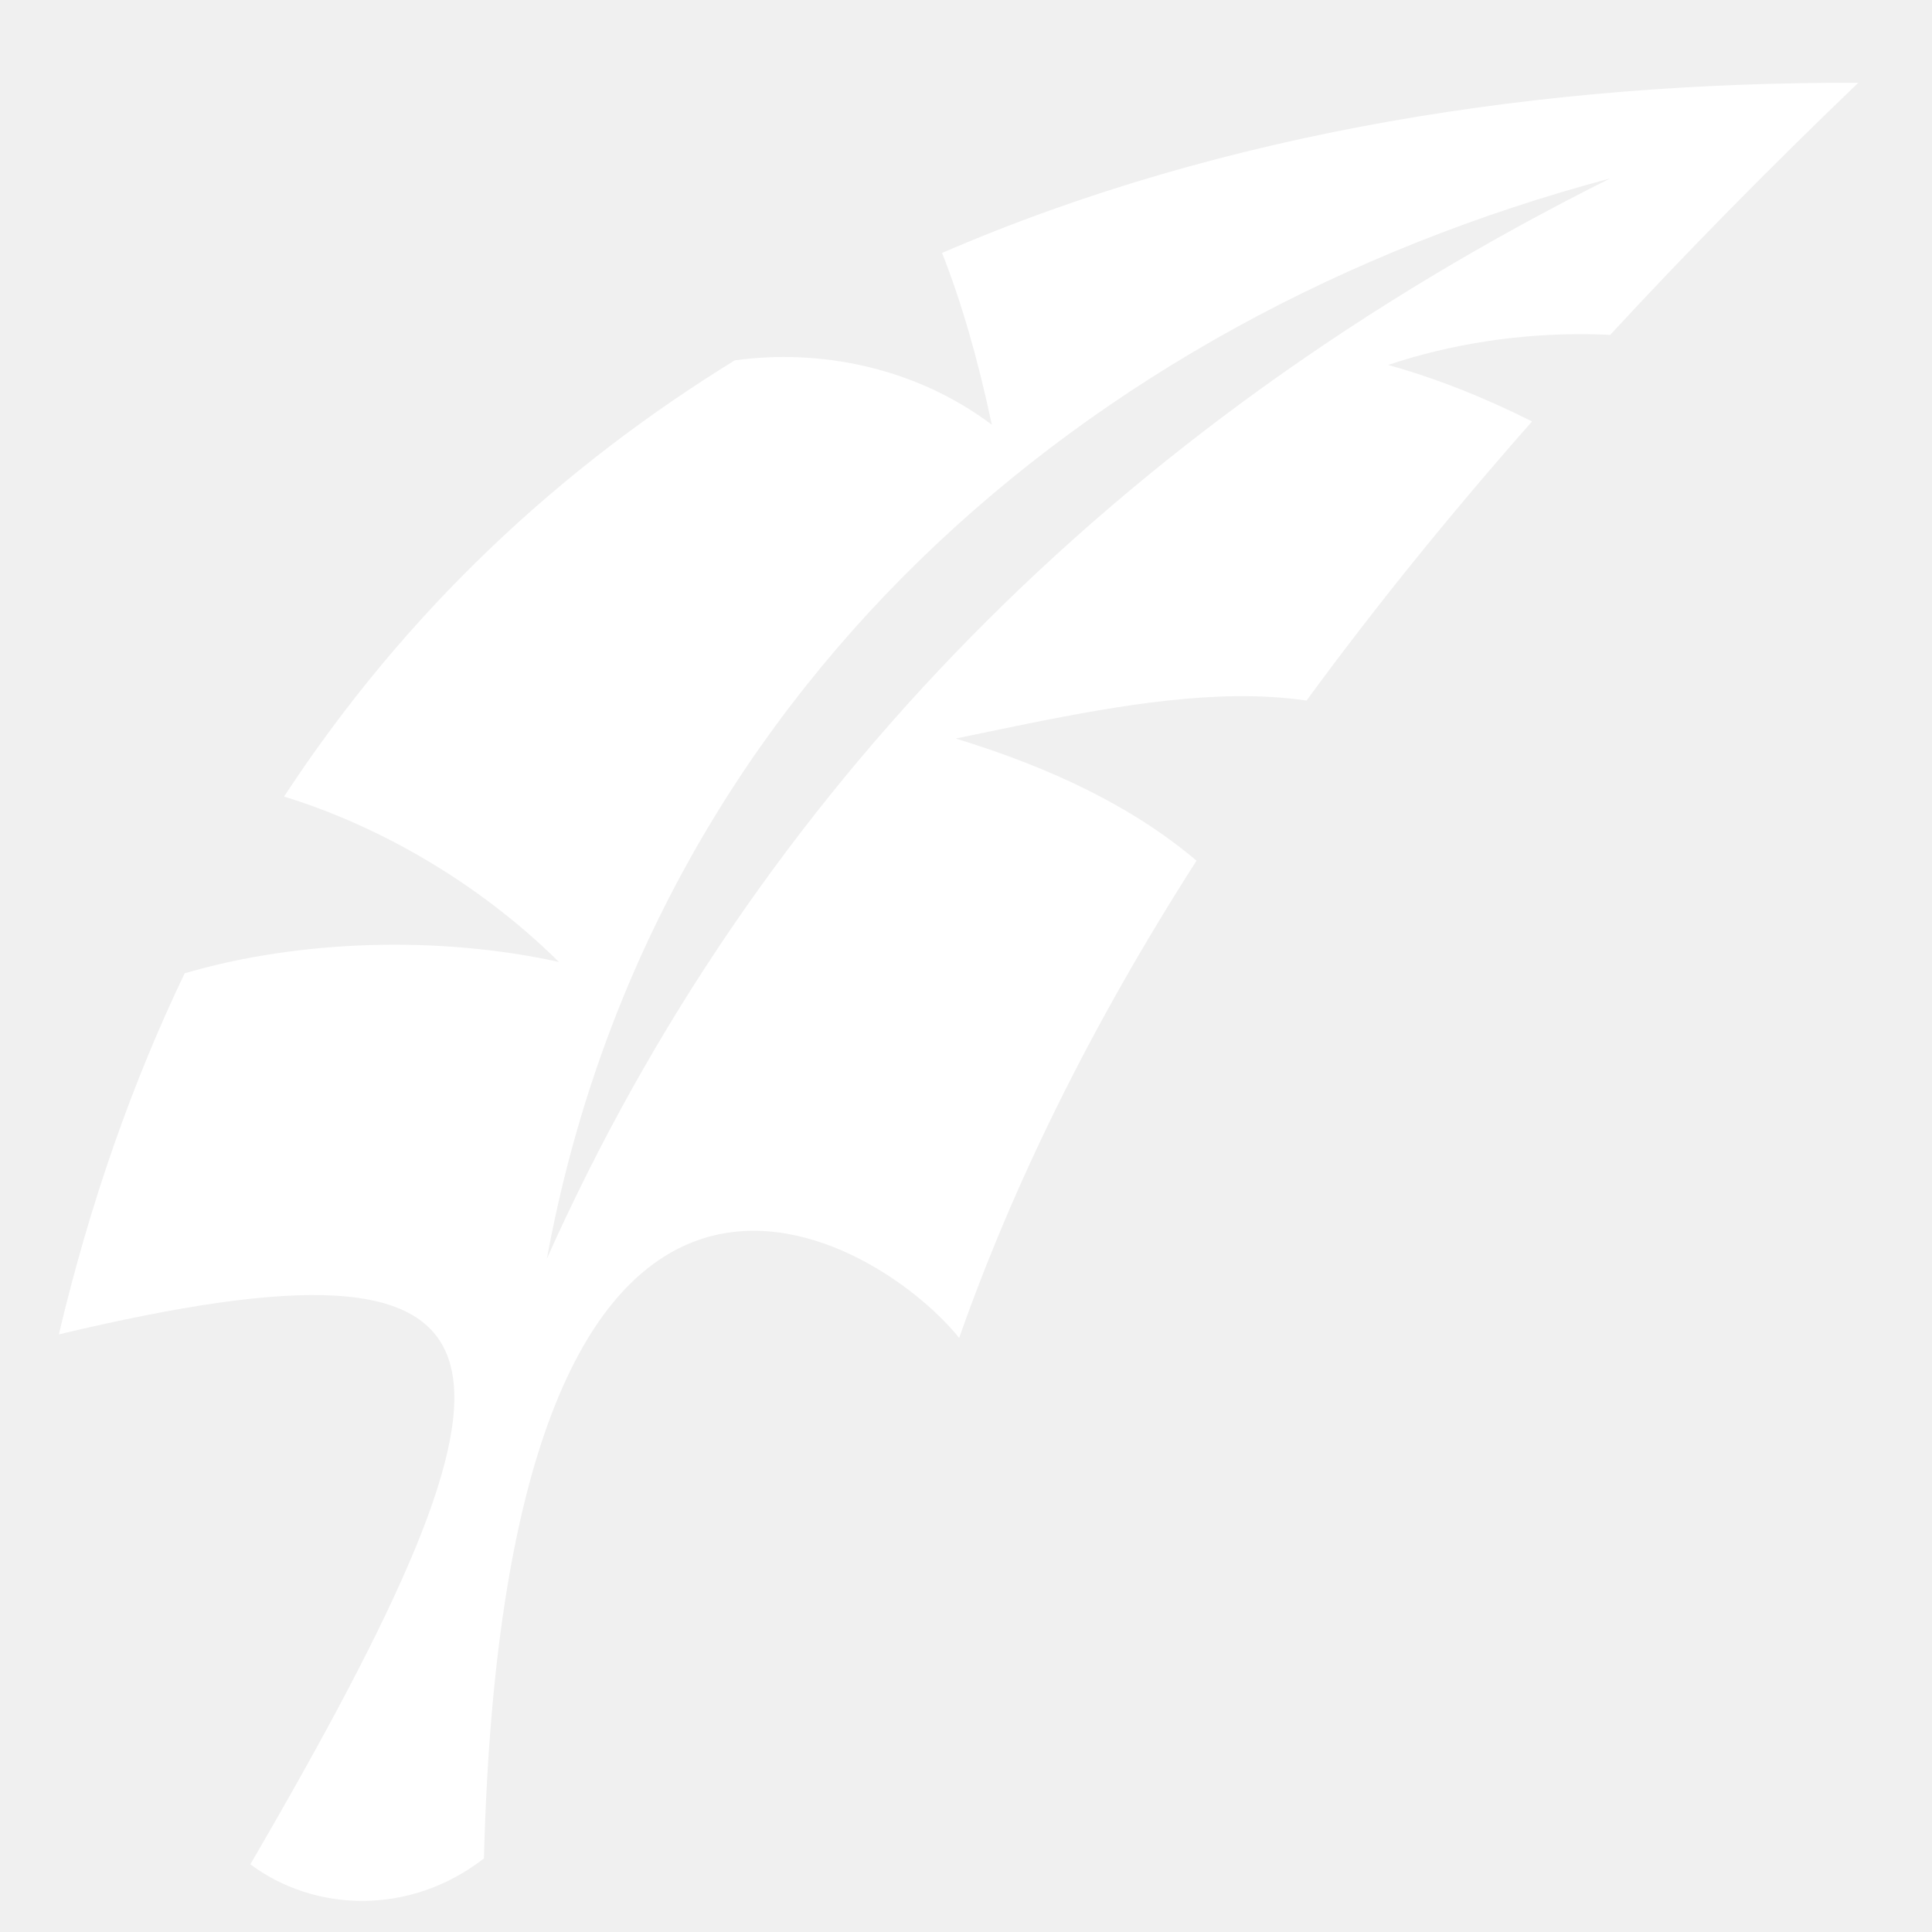
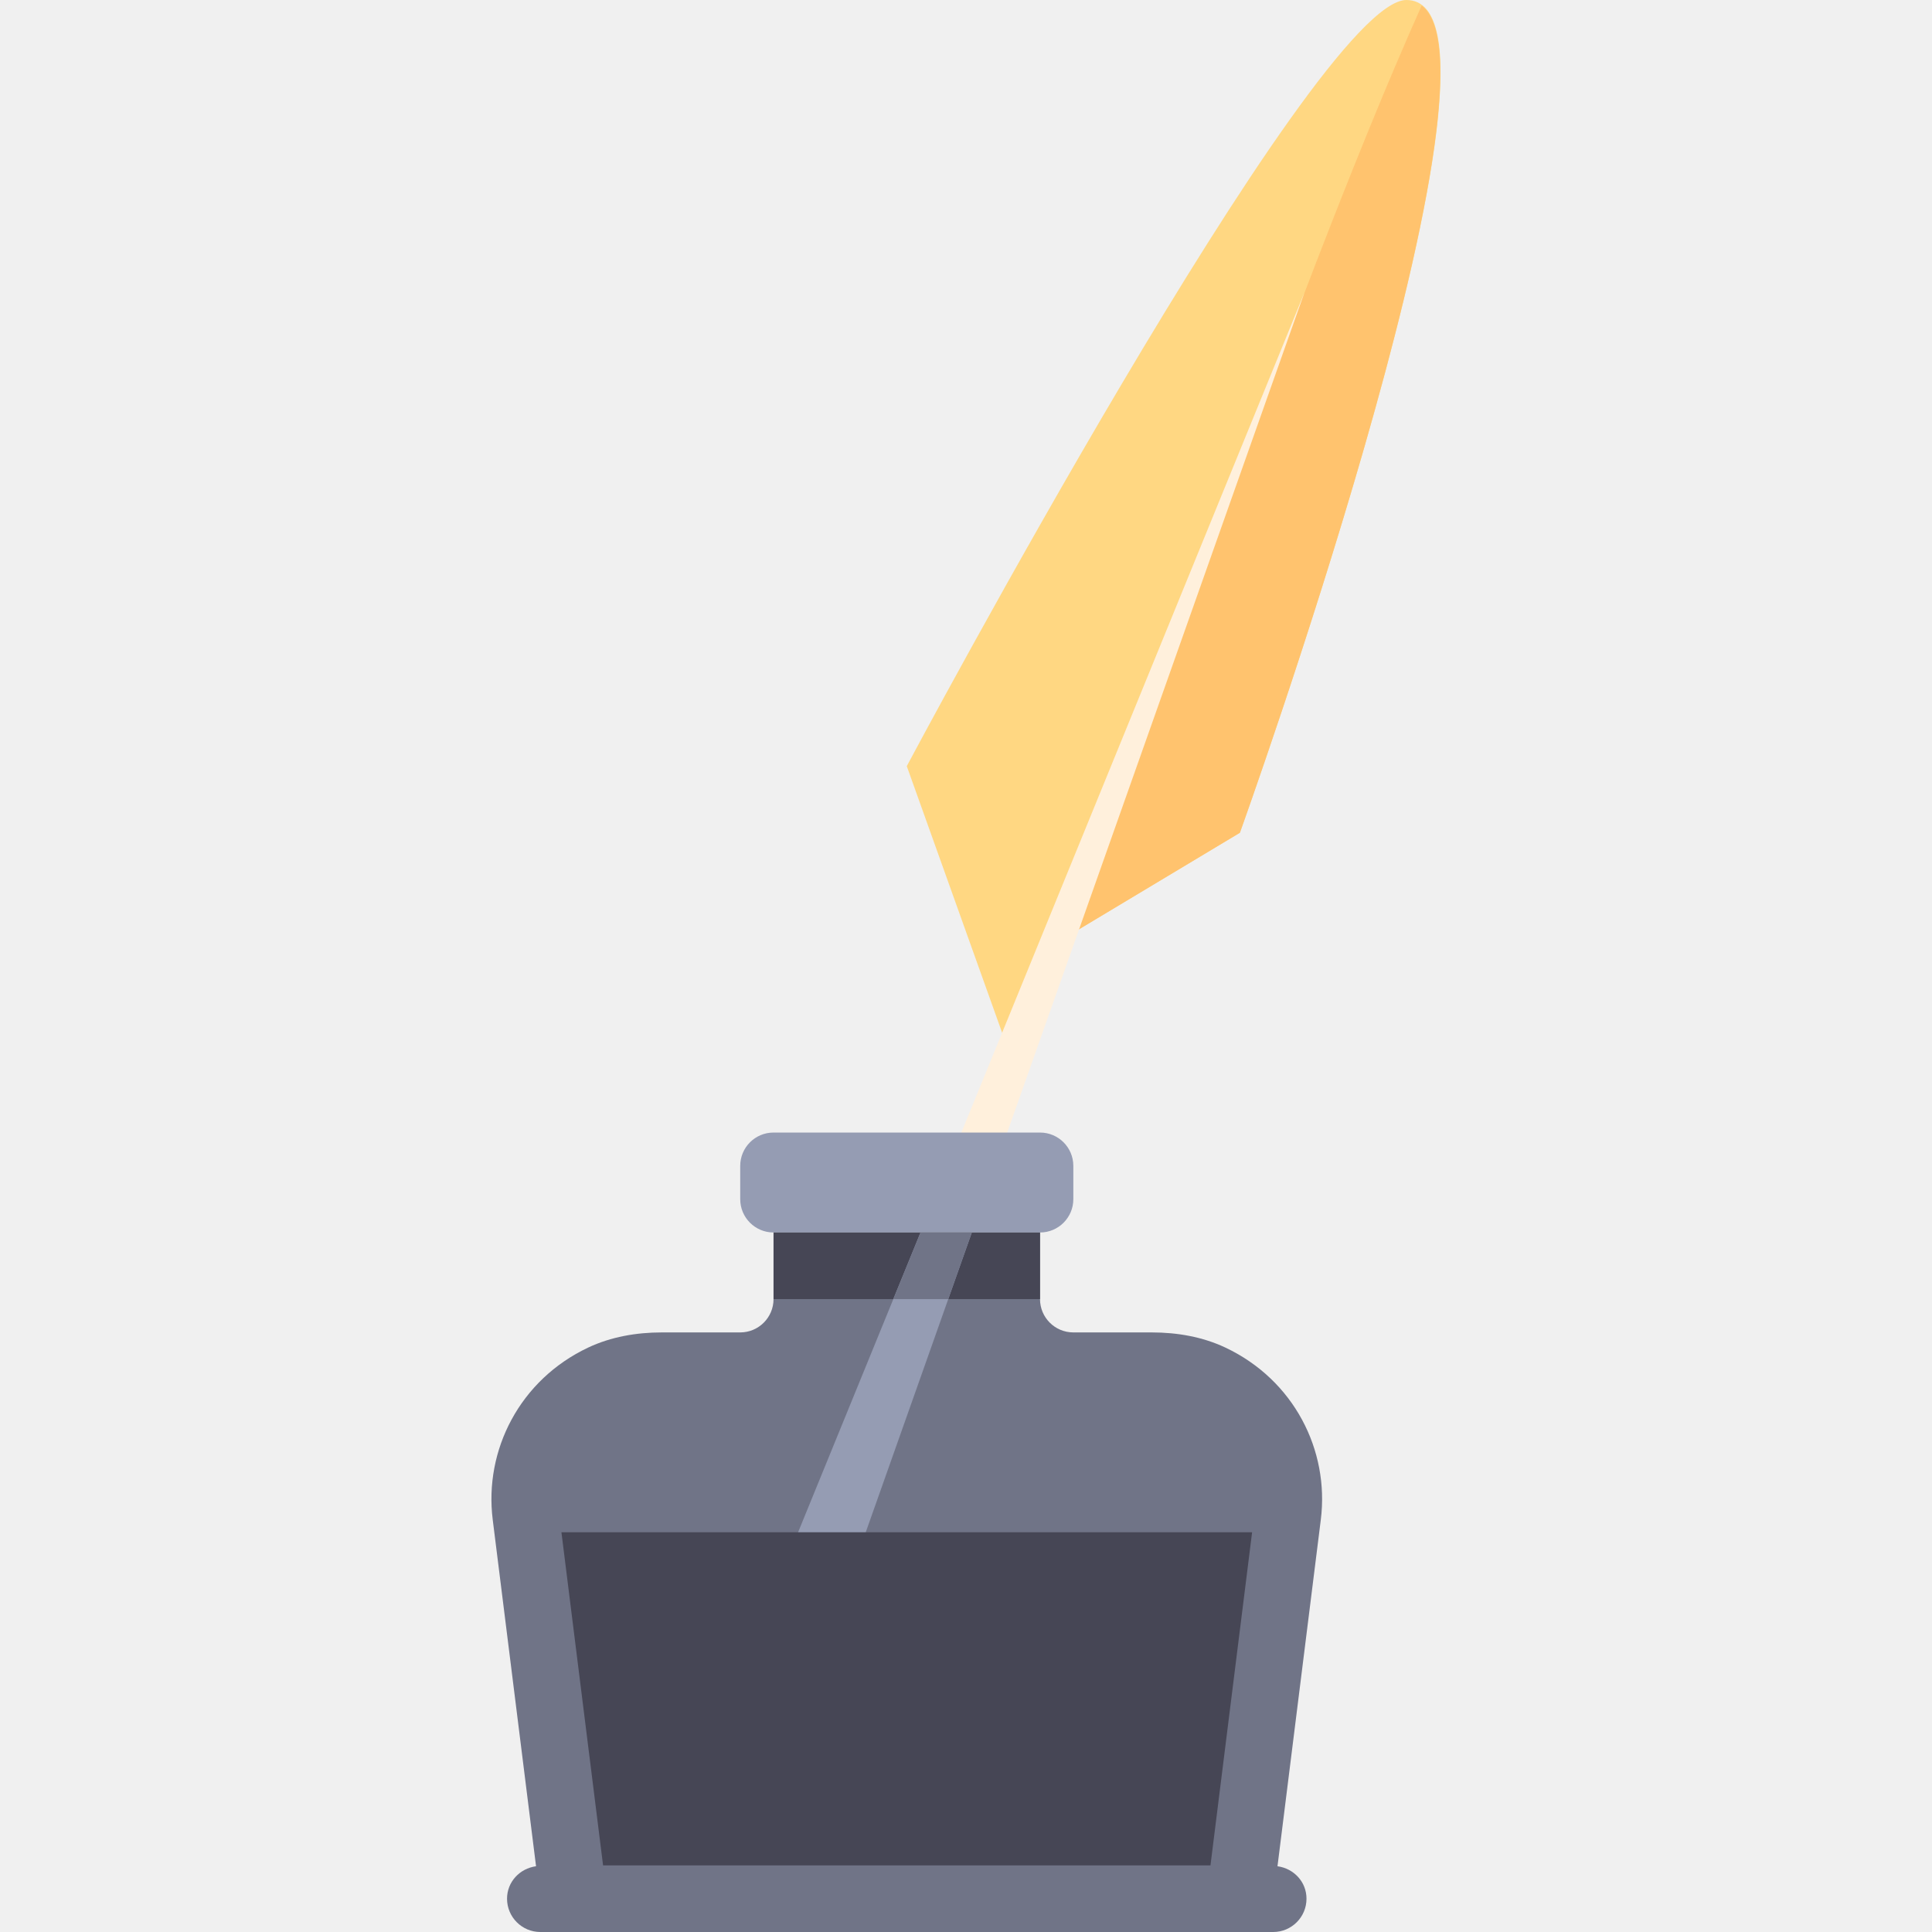
- <svg xmlns="http://www.w3.org/2000/svg" width="800px" height="800px" viewBox="0 0 512 512" fill="#000000">
-   <g id="SVGRepo_bgCarrier" stroke-width="0" />
-   <g id="SVGRepo_tracerCarrier" stroke-linecap="round" stroke-linejoin="round" />
-   <g id="SVGRepo_iconCarrier">
-     <path fill="#ffffff" d="M492.47 21.938c-82.74-.256-167.442 12.5-242.814 45.093 5.205 13.166 9.578 28.48 13.188 45.532C242.55 97.27 217.167 92.385 194.72 95.5c-46.22 28.432-87.13 66.305-119.44 115.594 25.193 7.756 51.57 22.81 72.845 43.844-31.87-7.045-68.907-5.895-99.188 3-13.743 28.688-25.008 60.48-33.343 95.687 128.71-30.668 130.522 3.514 50.75 140.438 16.877 12.614 42.182 13.77 61.906-1.563C134 267.936 231.43 326.246 254.188 354.562c14.288-40.59 34.77-82.54 62.906-126.468-17.29-14.667-39.21-24.838-63.813-32.375 25.364-5.256 50.91-10.928 74.126-11.22 6.482-.082 12.78.272 18.844 1.156 17.57-24.007 37.408-48.612 59.75-73.97-12.538-6.31-25.476-11.454-38.125-14.967 17.132-5.76 35.274-8.34 52.844-8.157 2.01.02 4.004.095 6 .187 20.07-21.708 41.927-43.976 65.75-66.813zM426.72 47.28C295.79 112.674 200.094 210.206 144.936 333.53 172.34 184.41 287.048 84.57 426.72 47.28z" />
-   </g>
+ <svg xmlns="http://www.w3.org/2000/svg" version="1.1" id="Layer_1" viewBox="0 0 512 512" xml:space="preserve">
+   <path style="fill:#FFD782;" d="M372.718,0c-24.276,0-132.414,203.034-132.414,203.034l26.115,73.012l18.023-28.874l44.138-26.483  C328.58,220.69,408.028,0,372.718,0z" />
+   <path style="fill:#FFC36E;" d="M376.76,1.47c-7.409,16.48-23.446,54.097-48.18,122.116c-20.721,56.983-35.313,98.627-43.874,123.427  l43.874-26.324C328.58,220.69,400.899,19.735,376.76,1.47z" />
+   <path style="fill:#FFF0DC;" d="M213.821,432.556c-1.035,0-2.091-0.185-3.116-0.574c-4.561-1.72-6.862-6.81-5.142-11.375  L345.665,77.578L222.08,426.84C220.748,430.375,217.386,432.556,213.821,432.556z" />
+   <path style="fill:#707487;" d="M324.752,357.127c-6.073-2.869-12.83-4.023-19.546-4.023h-20.764c-4.875,0-8.828-3.953-8.828-8.828  v-17.655h-70.621v17.655c0,4.875-3.953,8.828-8.828,8.828h-20.764c-6.717,0-13.473,1.154-19.546,4.023  c-18.108,8.554-27.583,27.165-25.28,45.589l11.482,91.86c-4.31,0.584-7.686,4.127-7.686,8.597c0,4.875,3.953,8.828,8.828,8.828  h194.207c4.875,0,8.828-3.953,8.828-8.828c0-4.47-3.375-8.013-7.686-8.597l11.482-91.86  C352.335,384.291,342.86,365.681,324.752,357.127z" />
+   <path style="fill:#959CB3;" d="M275.615,300.138h-70.621c-4.875,0-8.828,3.953-8.828,8.828v8.828c0,4.875,3.953,8.828,8.828,8.828  h70.621c4.875,0,8.828-3.953,8.828-8.828v-8.828C284.442,304.09,280.49,300.138,275.615,300.138z" />
+   <rect x="204.998" y="326.621" style="fill:#464655;" width="70.621" height="17.655" />
+   <path style="fill:#959CB3;" d="M210.705,431.982c1.026,0.388,2.082,0.574,3.116,0.574c3.564,0,6.926-2.181,8.258-5.716  l35.463-100.22h-13.593l-38.387,93.987C203.843,425.173,206.145,430.263,210.705,431.982z" />
+   <polygon style="fill:#464655;" points="148.785,406.069 159.821,494.345 320.786,494.345 331.822,406.069 " />
+   <polygon style="fill:#707487;" points="251.295,344.276 257.542,326.621 243.949,326.621 236.738,344.276 " />
</svg>
